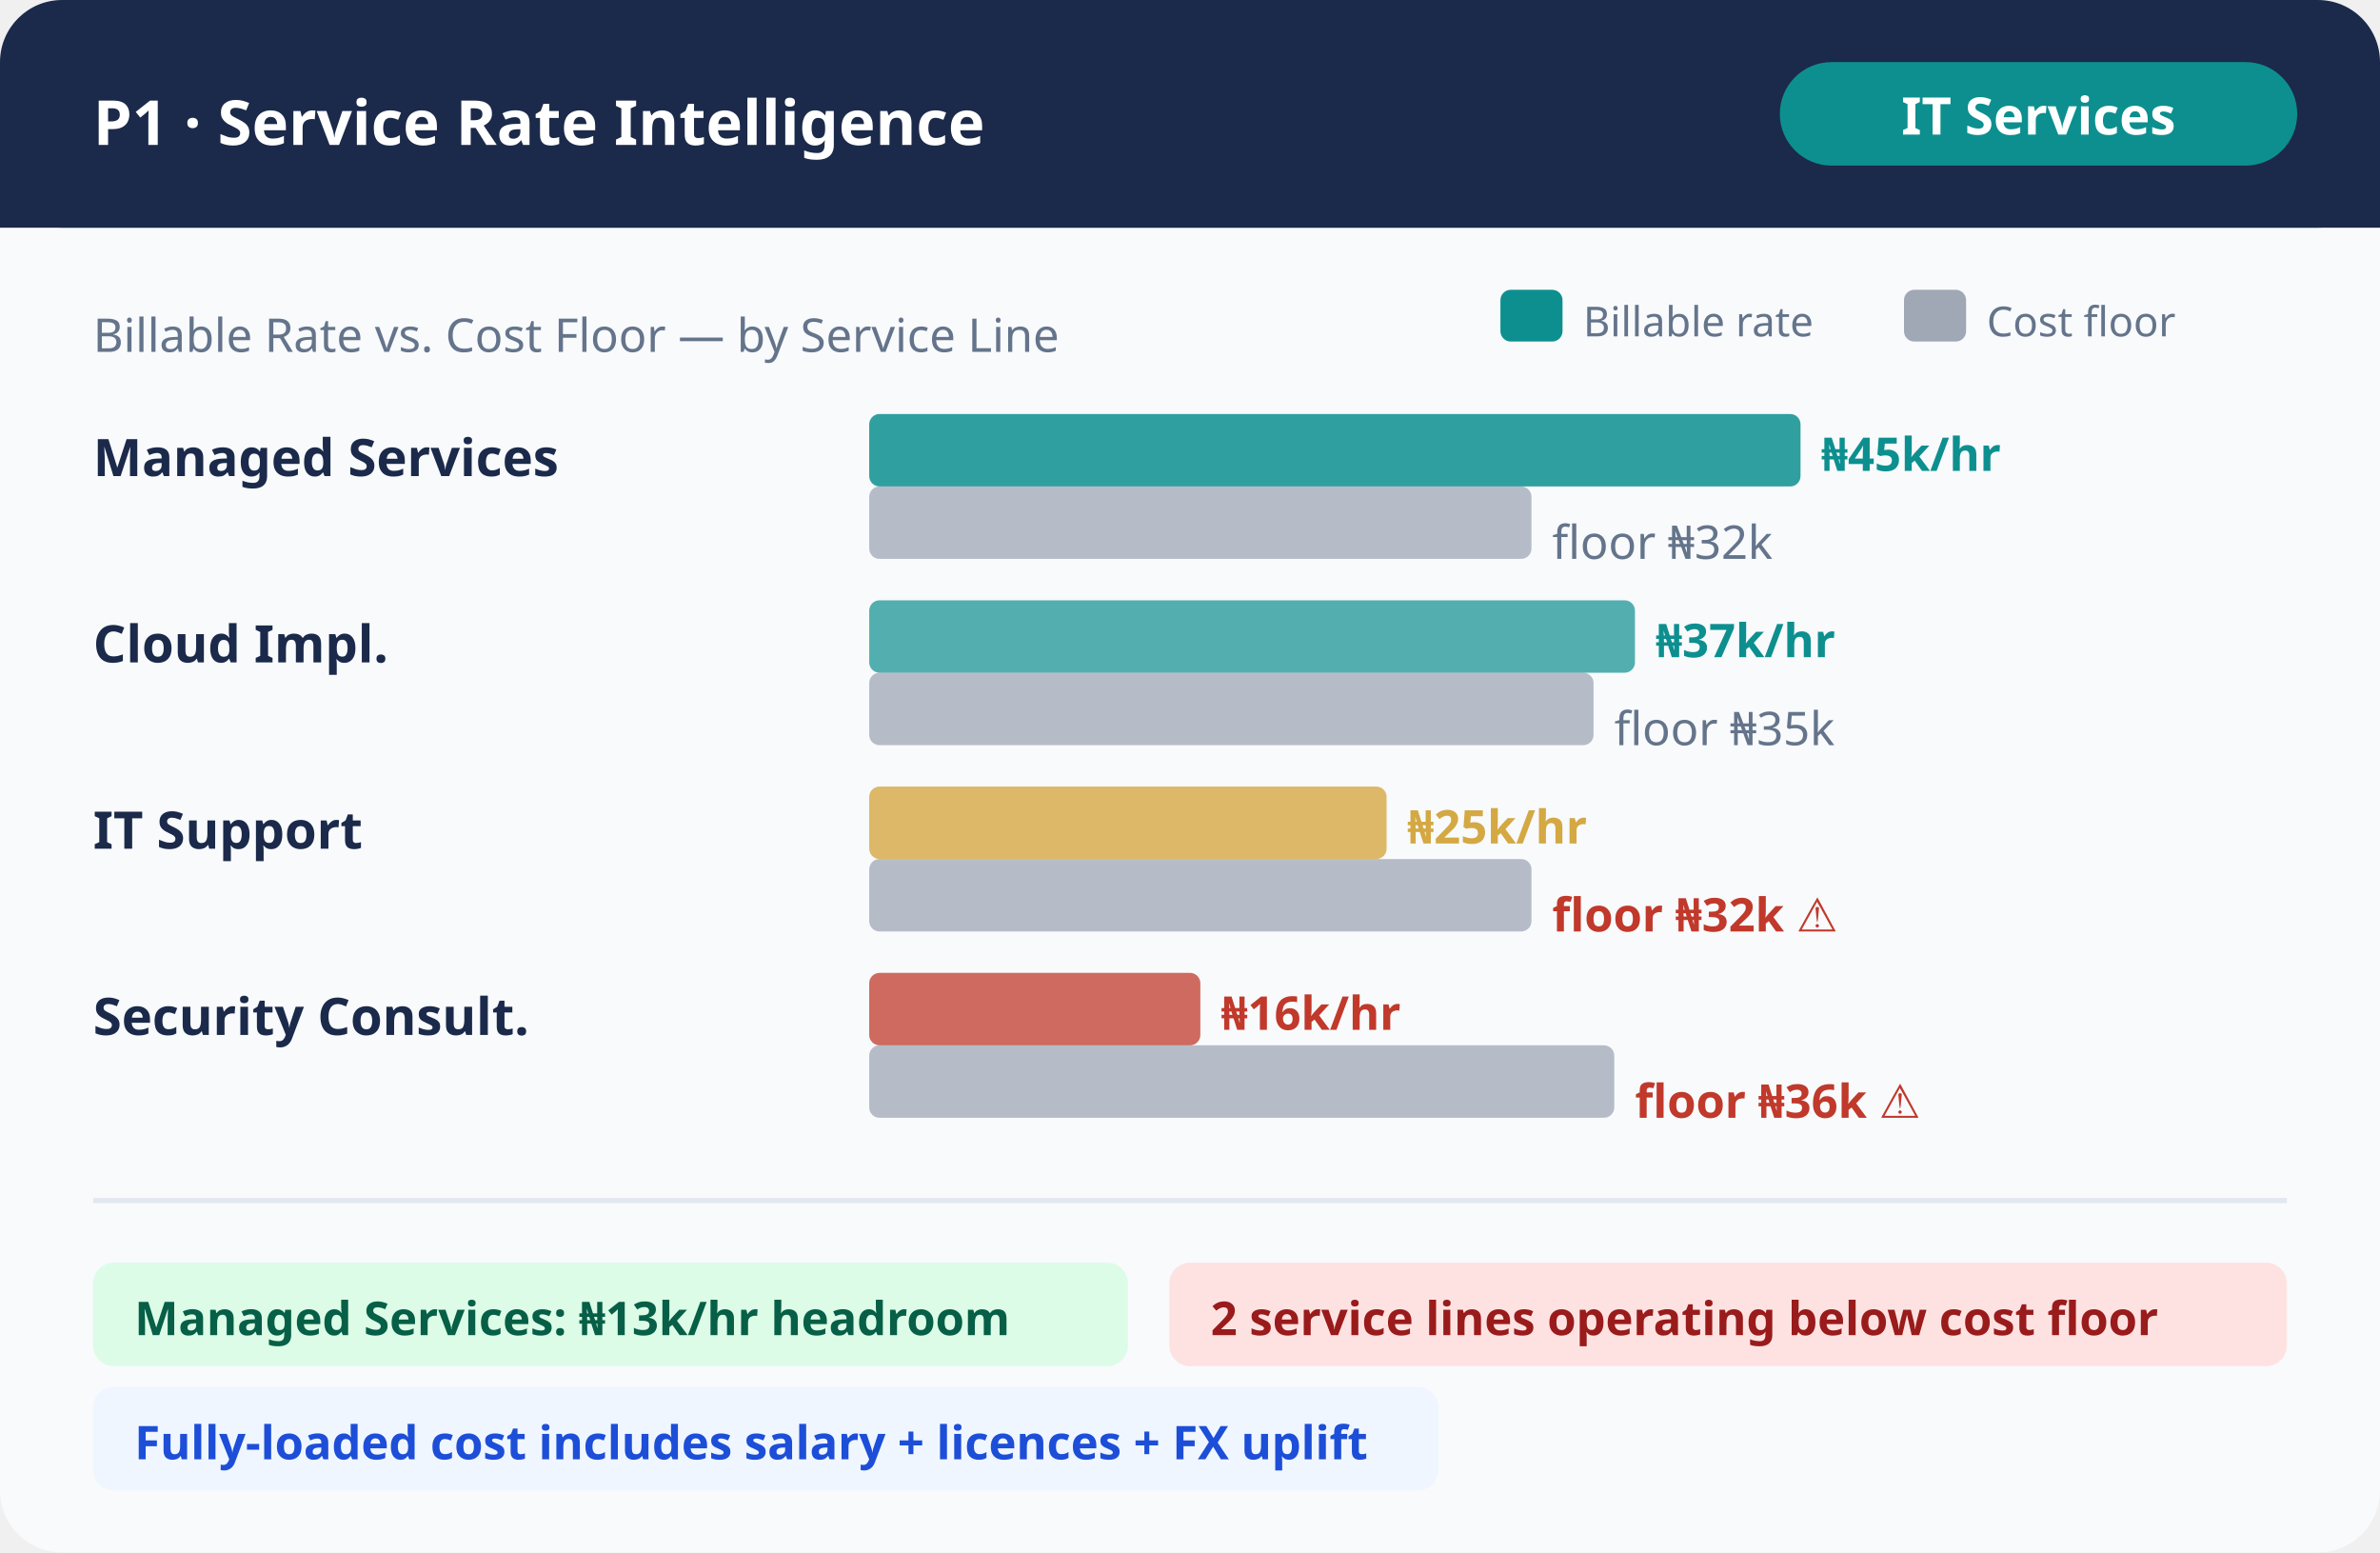
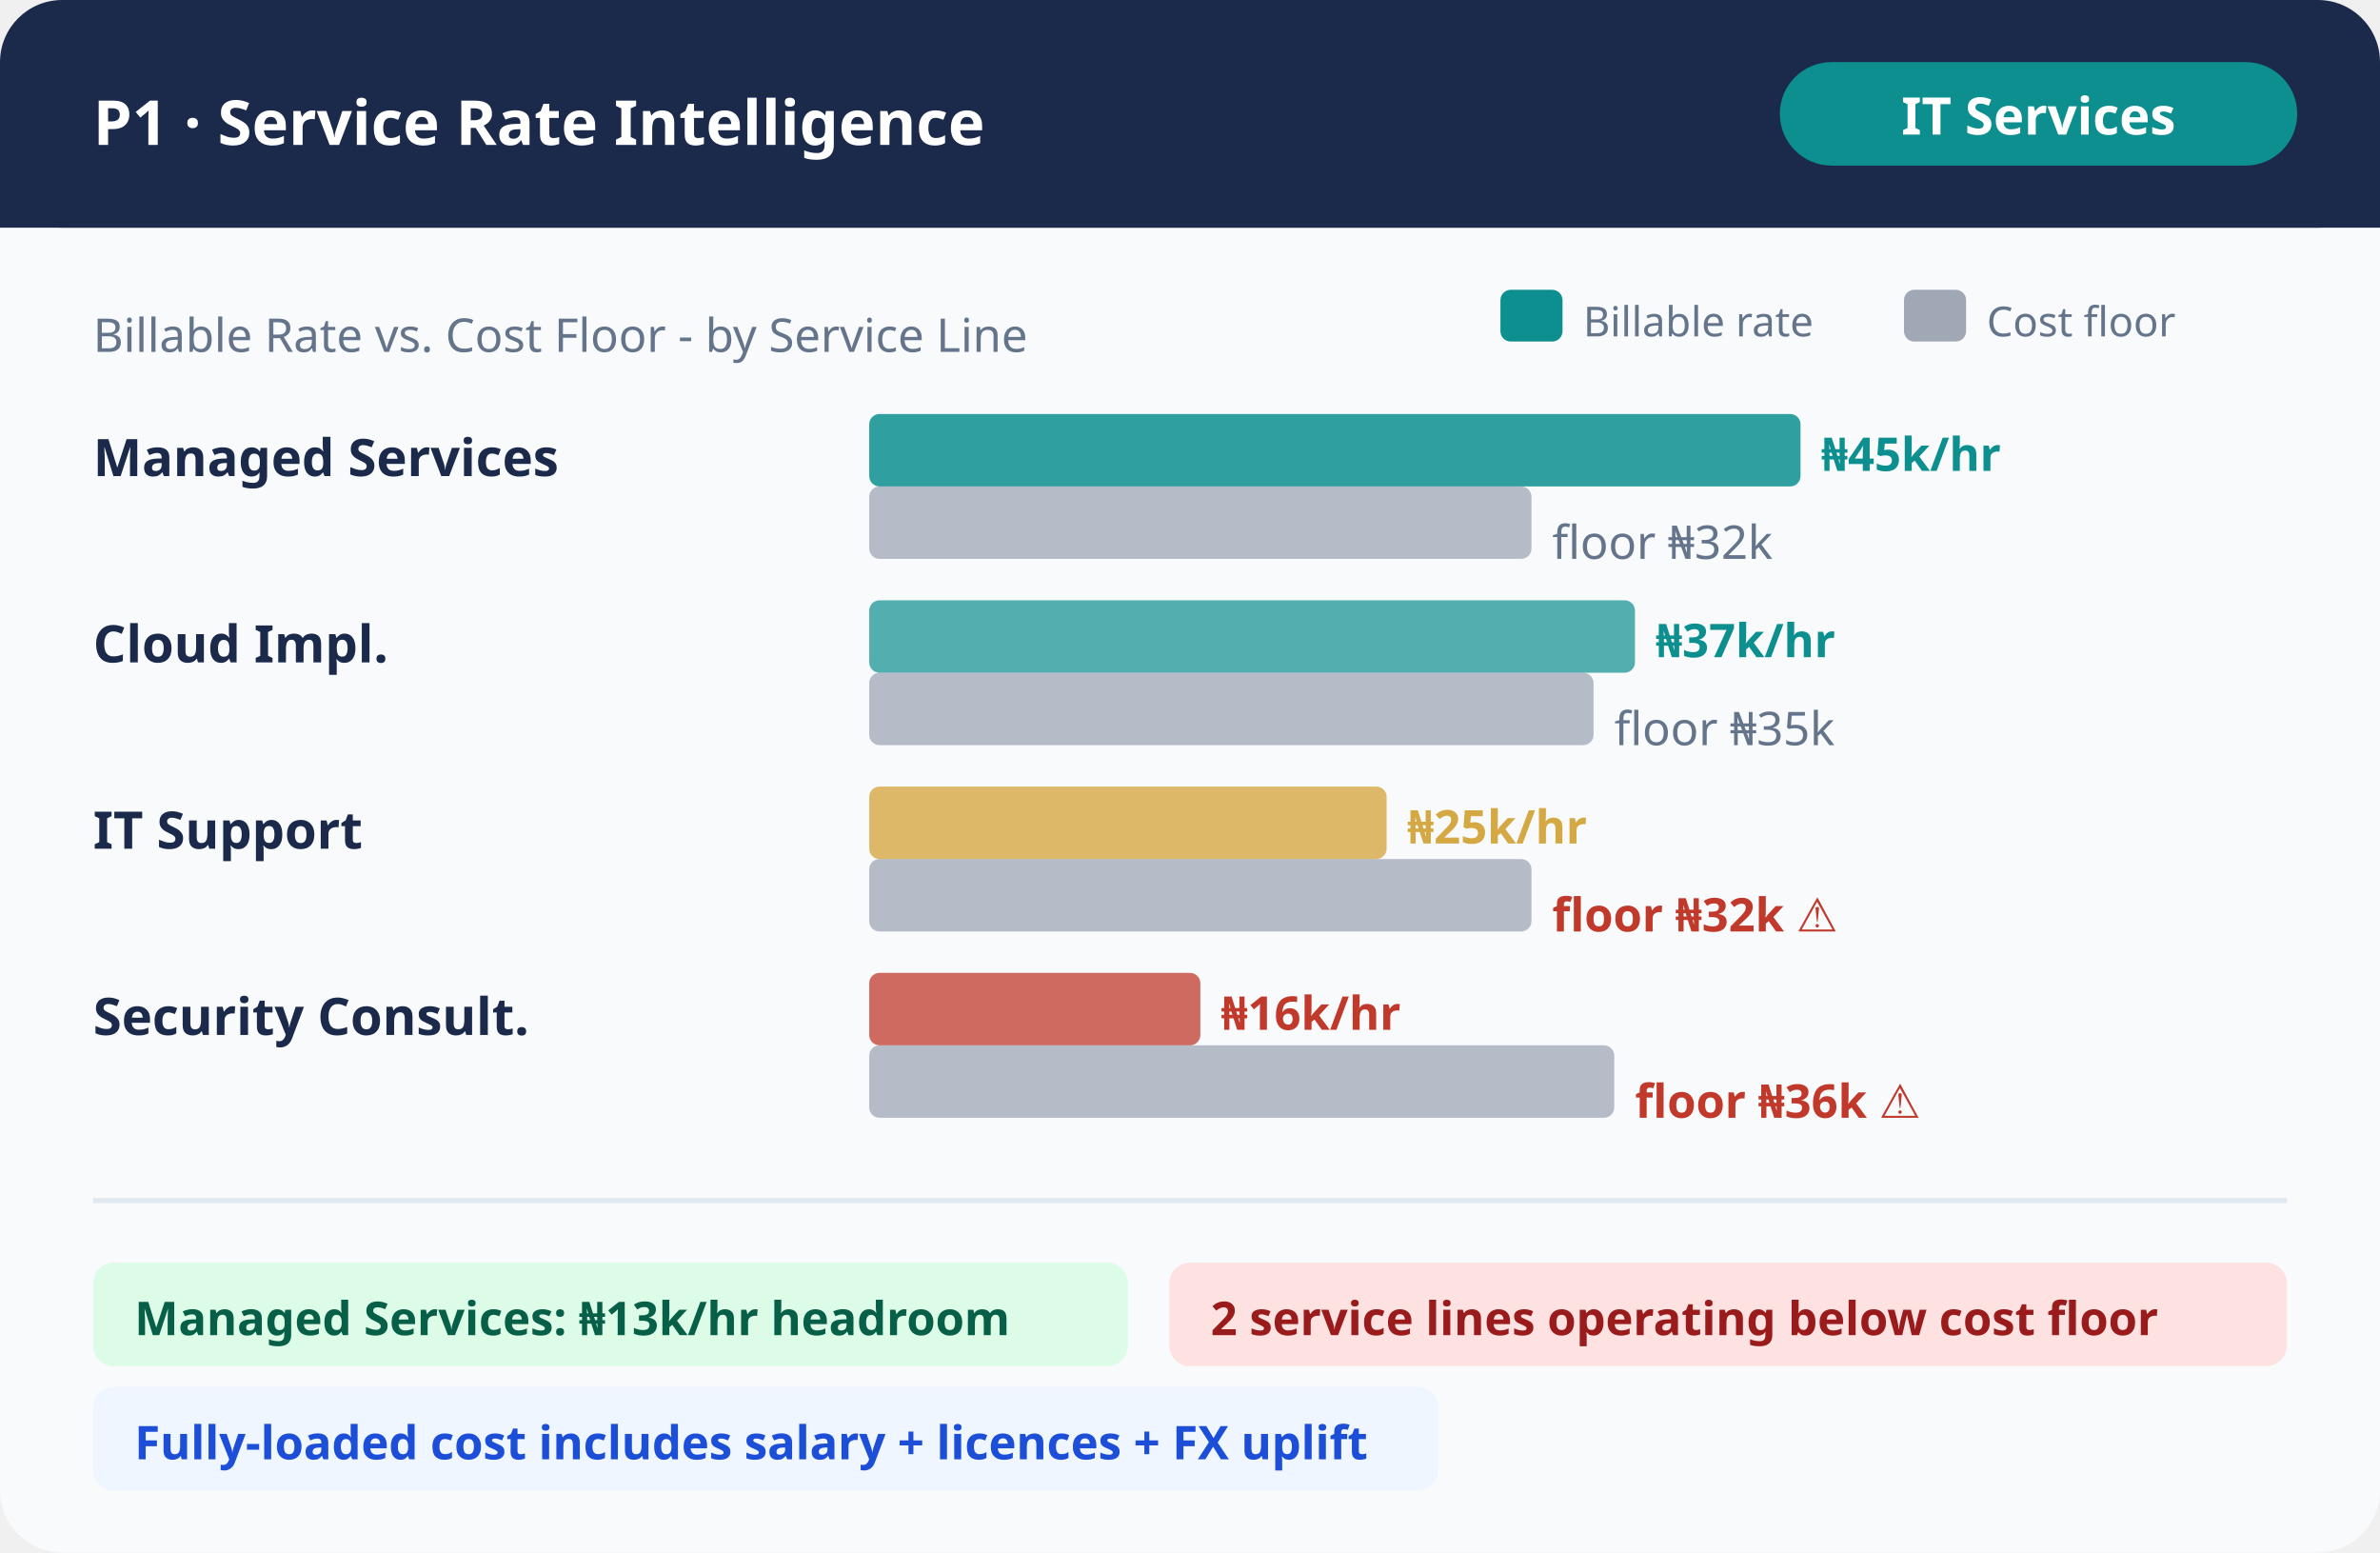
<svg xmlns="http://www.w3.org/2000/svg" viewBox="0 0 460 300" font-family="DM Sans, sans-serif">
  <rect width="460" height="300" fill="#F8FAFC" rx="12" />
  <rect width="460" height="44" fill="#1B2A4A" rx="12" />
  <rect y="32" width="460" height="12" fill="#1B2A4A" />
  <text x="18" y="28" font-size="12" font-weight="700" fill="white">P1 · Service Rate Intelligence</text>
  <rect x="344" y="12" width="100" height="20" fill="#0D8F8F" rx="10" />
  <text x="394" y="26" text-anchor="middle" font-size="10" font-weight="600" fill="white">IT Services</text>
-   <text x="18" y="68" font-size="9" fill="#64748B">Billable Rate vs. Cost Floor — by Service Line</text>
+   <text x="18" y="68" font-size="9" fill="#64748B">Billable Rate vs. Cost Floor - by Service Line</text>
  <rect x="290" y="56" width="12" height="10" fill="#0D8F8F" rx="2" />
  <text x="306" y="65" font-size="8" fill="#64748B">Billable rate</text>
  <rect x="368" y="56" width="12" height="10" fill="#1B2A4A" rx="2" opacity="0.4" />
  <text x="384" y="65" font-size="8" fill="#64748B">Cost floor</text>
  <text x="18" y="92" font-size="10" fill="#1B2A4A" font-weight="600">Managed Services</text>
  <rect x="168" y="80" width="180" height="14" fill="#0D8F8F" rx="2" opacity="0.85" />
  <rect x="168" y="94" width="128" height="14" fill="#1B2A4A" rx="2" opacity="0.3" />
  <text x="352" y="91" font-size="9" fill="#0D8F8F" font-weight="700">₦45k/hr</text>
  <text x="300" y="108" font-size="9" fill="#64748B">floor ₦32k</text>
  <text x="18" y="128" font-size="10" fill="#1B2A4A" font-weight="600">Cloud Impl.</text>
  <rect x="168" y="116" width="148" height="14" fill="#0D8F8F" rx="2" opacity="0.7" />
  <rect x="168" y="130" width="140" height="14" fill="#1B2A4A" rx="2" opacity="0.3" />
  <text x="320" y="127" font-size="9" fill="#0D8F8F" font-weight="700">₦37k/hr</text>
  <text x="312" y="144" font-size="9" fill="#64748B">floor ₦35k</text>
  <text x="18" y="164" font-size="10" fill="#1B2A4A" font-weight="600">IT Support</text>
  <rect x="168" y="152" width="100" height="14" fill="#D4A843" rx="2" opacity="0.8" />
  <rect x="168" y="166" width="128" height="14" fill="#1B2A4A" rx="2" opacity="0.3" />
  <text x="272" y="163" font-size="9" fill="#D4A843" font-weight="700">₦25k/hr</text>
  <text x="300" y="180" font-size="9" fill="#C0392B" font-weight="600">floor ₦32k ⚠</text>
  <text x="18" y="200" font-size="10" fill="#1B2A4A" font-weight="600">Security Consult.</text>
  <rect x="168" y="188" width="64" height="14" fill="#C0392B" rx="2" opacity="0.75" />
  <rect x="168" y="202" width="144" height="14" fill="#1B2A4A" rx="2" opacity="0.3" />
  <text x="236" y="199" font-size="9" fill="#C0392B" font-weight="700">₦16k/hr</text>
  <text x="316" y="216" font-size="9" fill="#C0392B" font-weight="600">floor ₦36k ⚠</text>
  <line x1="18" y1="232" x2="442" y2="232" stroke="#E2E8F0" stroke-width="1" />
  <rect x="18" y="244" width="200" height="20" fill="#DCFCE7" rx="4" />
  <text x="26" y="258" font-size="9" fill="#065F46" font-weight="600">Managed Services: ₦13k/hr headroom</text>
  <rect x="226" y="244" width="216" height="20" fill="#FEE2E2" rx="4" />
  <text x="234" y="258" font-size="9" fill="#991B1B" font-weight="600">2 service lines operating below cost floor</text>
  <rect x="18" y="268" width="260" height="20" fill="#EFF6FF" rx="4" />
  <text x="26" y="282" font-size="9" fill="#1D4ED8" font-weight="600">Fully-loaded cost includes salary + licences + FX uplift</text>
</svg>
